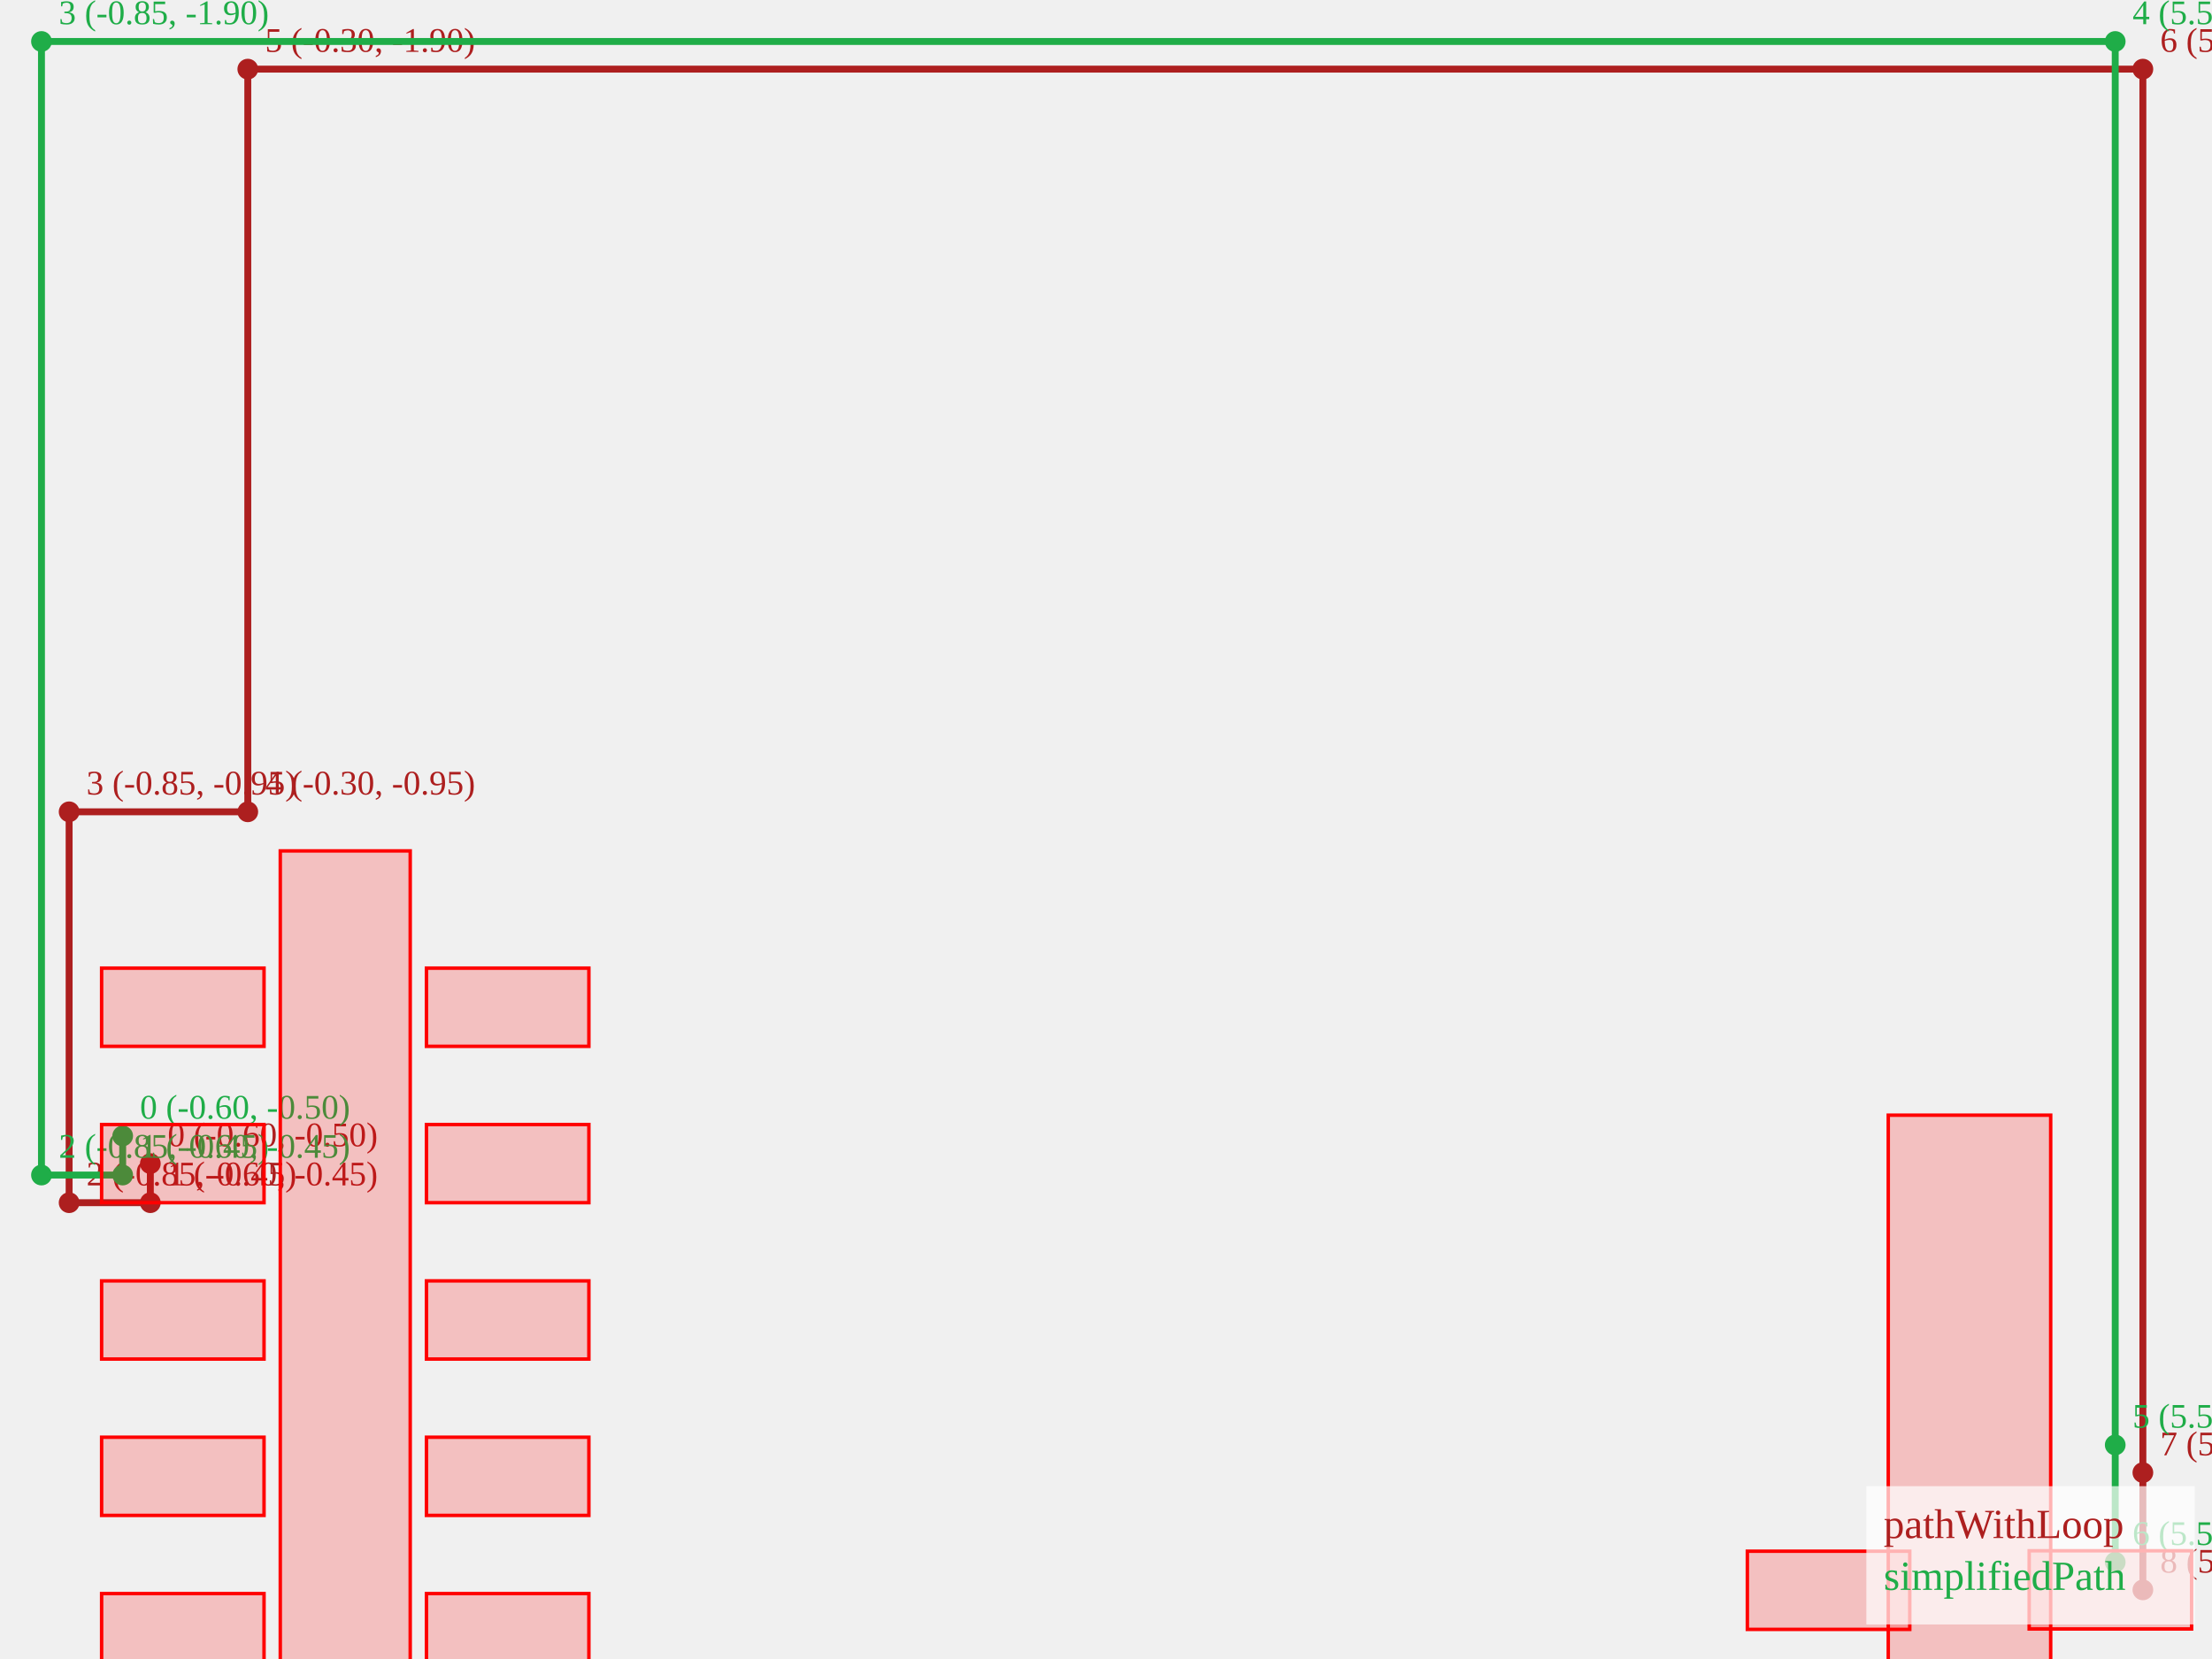
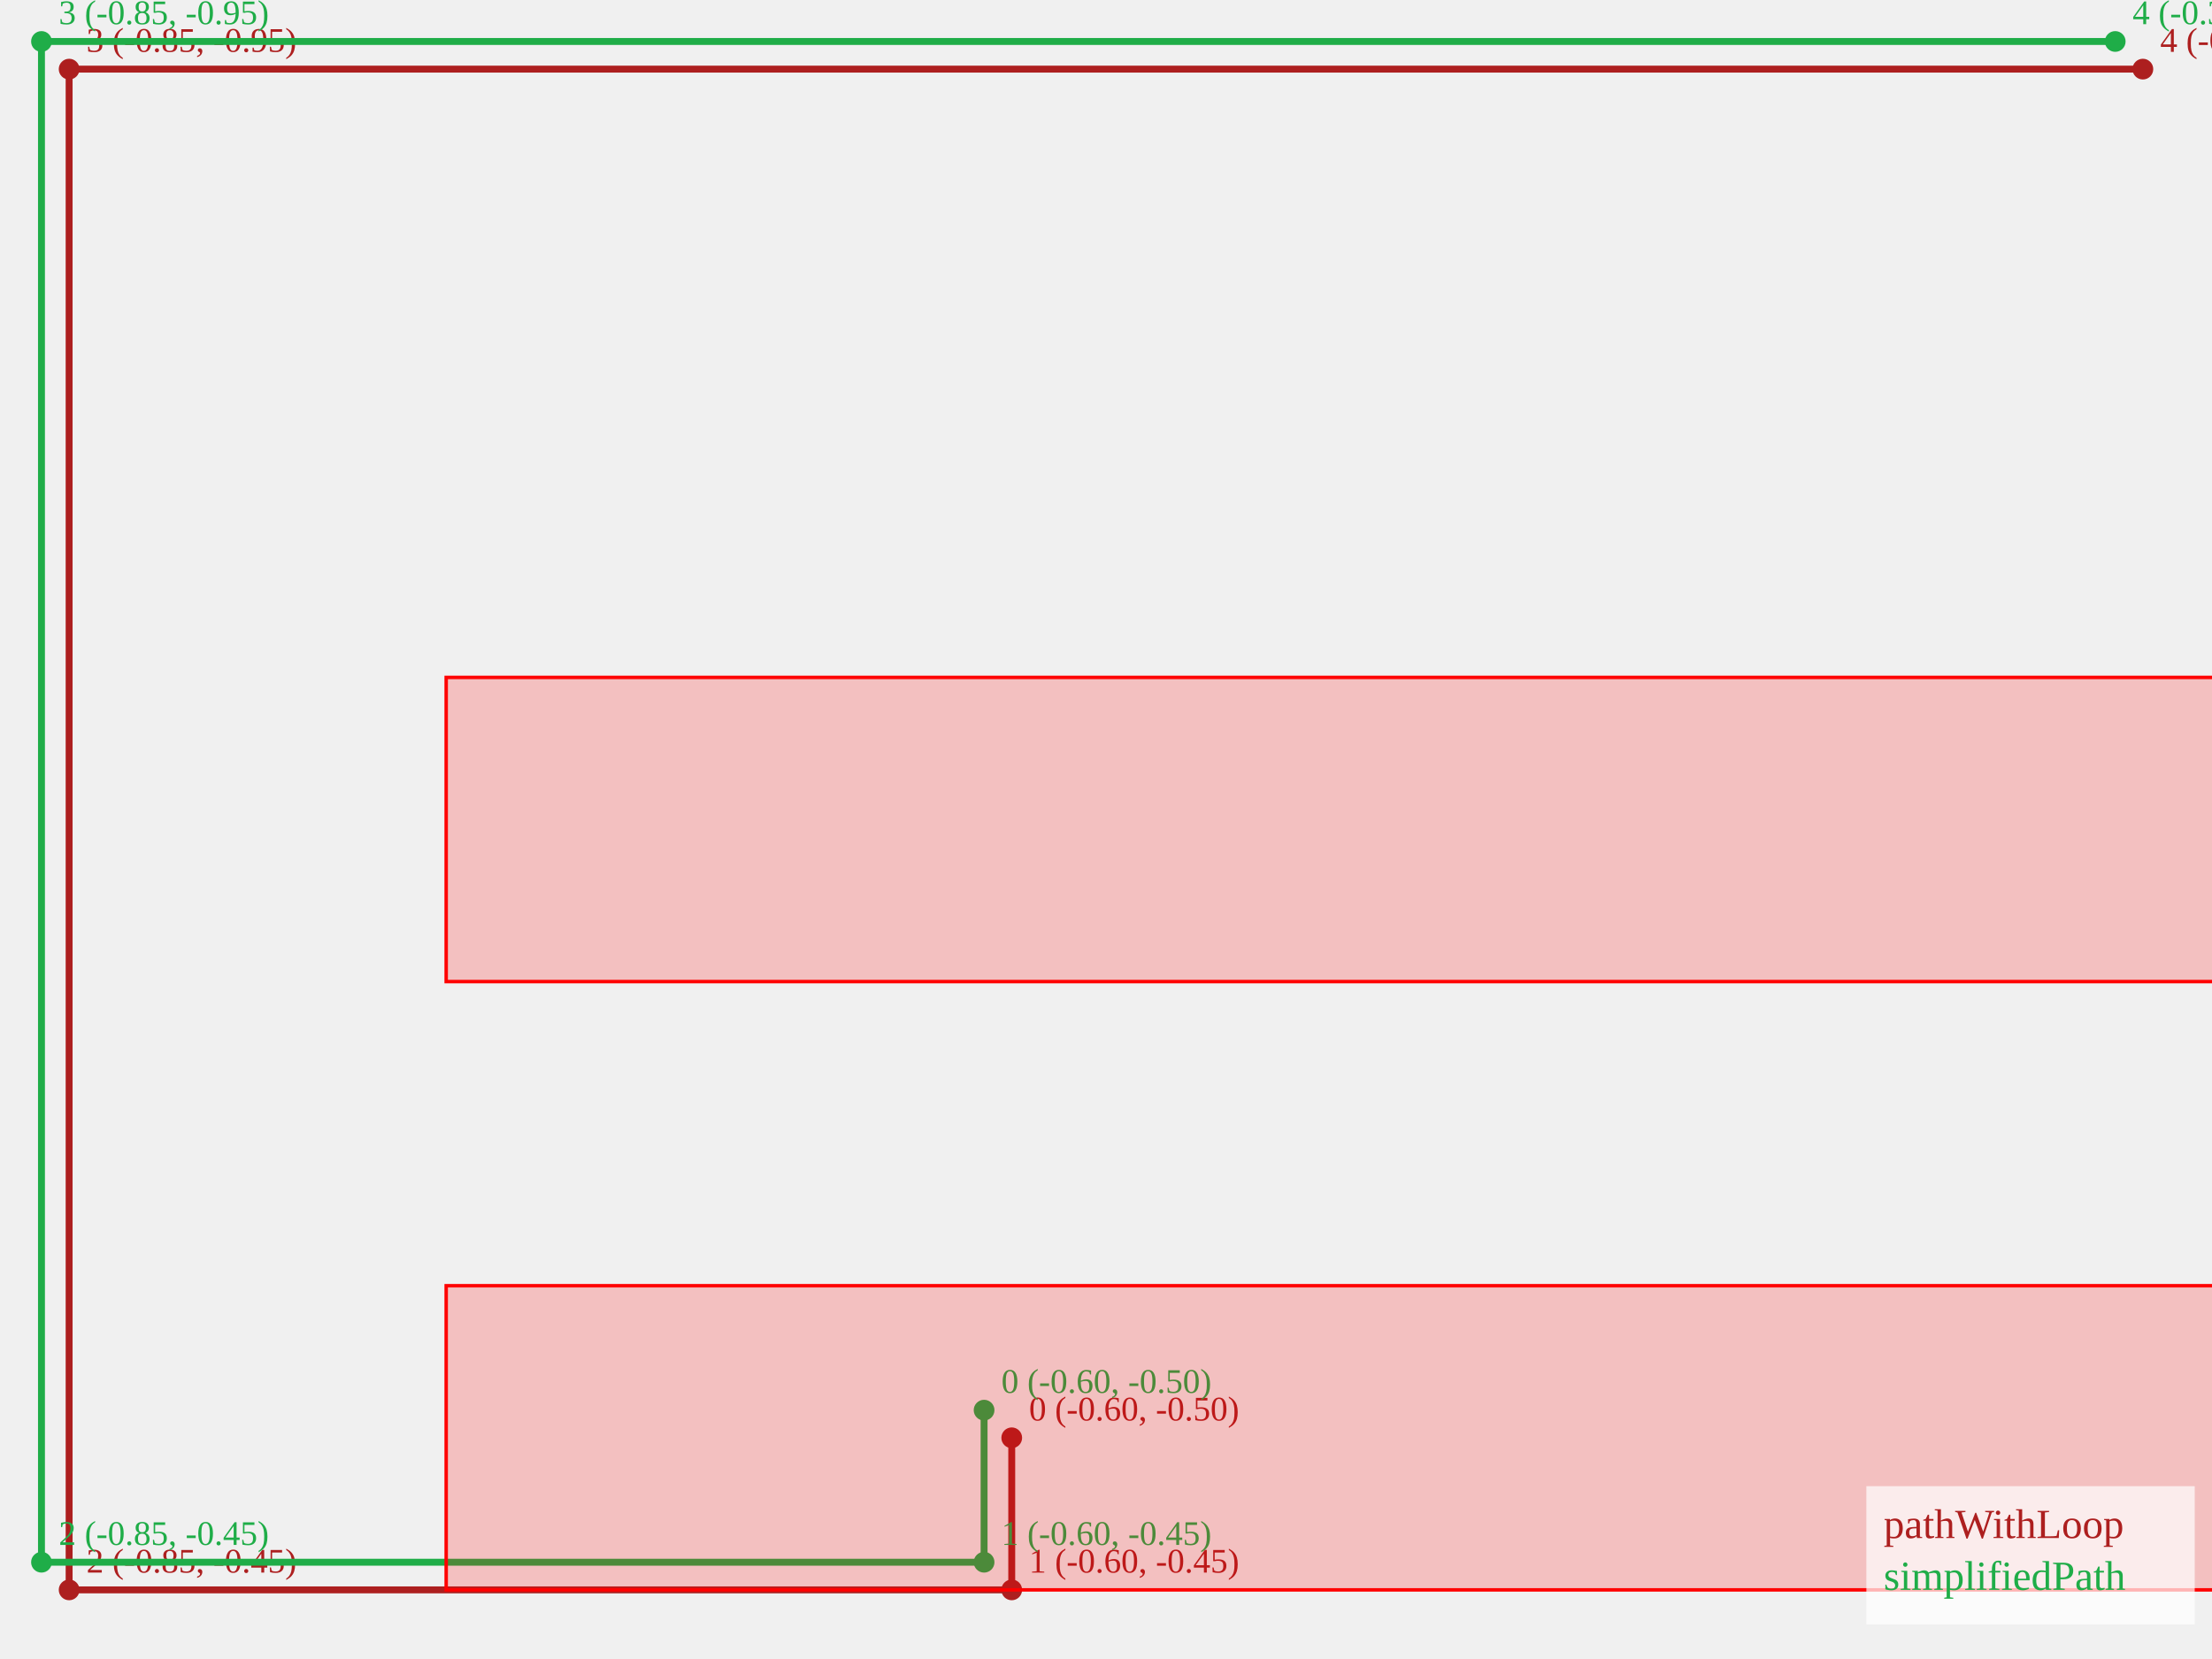
<svg xmlns="http://www.w3.org/2000/svg" width="640" height="480">
-   <line x1="43.497" y1="336.667" x2="43.497" y2="347.977" stroke="hsl(0, 70%, 40%)" stroke-width="2" />
-   <line x1="43.497" y1="347.977" x2="20" y2="347.977" stroke="hsl(0, 70%, 40%)" stroke-width="2" />
-   <line x1="20" y1="347.977" x2="20" y2="234.881" stroke="hsl(0, 70%, 40%)" stroke-width="2" />
-   <line x1="20" y1="234.881" x2="71.693" y2="234.881" stroke="hsl(0, 70%, 40%)" stroke-width="2" />
-   <line x1="71.693" y1="234.881" x2="71.693" y2="20" stroke="hsl(0, 70%, 40%)" stroke-width="2" />
-   <line x1="71.693" y1="20" x2="620" y2="20" stroke="hsl(0, 70%, 40%)" stroke-width="2" />
-   <line x1="620" y1="20" x2="620" y2="426.071" stroke="hsl(0, 70%, 40%)" stroke-width="2" />
-   <line x1="620" y1="426.071" x2="620" y2="460" stroke="hsl(0, 70%, 40%)" stroke-width="2" />
-   <circle cx="43.497" cy="336.667" r="3" fill="hsl(0, 70%, 40%)" />
-   <text x="48.497" y="331.667" font-size="10" fill="hsl(0, 70%, 40%)">0 (-0.60, -0.50)</text>
-   <circle cx="43.497" cy="347.977" r="3" fill="hsl(0, 70%, 40%)" />
-   <text x="48.497" y="342.977" font-size="10" fill="hsl(0, 70%, 40%)">1 (-0.60, -0.45)</text>
-   <circle cx="20" cy="347.977" r="3" fill="hsl(0, 70%, 40%)" />
-   <text x="25" y="342.977" font-size="10" fill="hsl(0, 70%, 40%)">2 (-0.85, -0.45)</text>
-   <circle cx="20" cy="234.881" r="3" fill="hsl(0, 70%, 40%)" />
-   <text x="25" y="229.881" font-size="10" fill="hsl(0, 70%, 40%)">3 (-0.85, -0.95)</text>
-   <circle cx="71.693" cy="234.881" r="3" fill="hsl(0, 70%, 40%)" />
-   <text x="76.693" y="229.881" font-size="10" fill="hsl(0, 70%, 40%)">4 (-0.30, -0.95)</text>
-   <circle cx="71.693" cy="20" r="3" fill="hsl(0, 70%, 40%)" />
-   <text x="76.693" y="15" font-size="10" fill="hsl(0, 70%, 40%)">5 (-0.30, -1.90)</text>
+   <line x1="292.727" y1="416" x2="292.727" y2="460" stroke="hsl(0, 70%, 40%)" stroke-width="2" />
+   <line x1="292.727" y1="460" x2="20" y2="460" stroke="hsl(0, 70%, 40%)" stroke-width="2" />
+   <line x1="20" y1="460" x2="20" y2="20" stroke="hsl(0, 70%, 40%)" stroke-width="2" />
+   <line x1="20" y1="20" x2="620" y2="20" stroke="hsl(0, 70%, 40%)" stroke-width="2" />
+   <circle cx="292.727" cy="416" r="3" fill="hsl(0, 70%, 40%)" />
+   <text x="297.727" y="411" font-size="10" fill="hsl(0, 70%, 40%)">0 (-0.60, -0.50)</text>
+   <circle cx="292.727" cy="460" r="3" fill="hsl(0, 70%, 40%)" />
+   <text x="297.727" y="455" font-size="10" fill="hsl(0, 70%, 40%)">1 (-0.60, -0.45)</text>
+   <circle cx="20" cy="460" r="3" fill="hsl(0, 70%, 40%)" />
+   <text x="25" y="455" font-size="10" fill="hsl(0, 70%, 40%)">2 (-0.85, -0.45)</text>
+   <circle cx="20" cy="20" r="3" fill="hsl(0, 70%, 40%)" />
+   <text x="25" y="15" font-size="10" fill="hsl(0, 70%, 40%)">3 (-0.85, -0.95)</text>
  <circle cx="620" cy="20" r="3" fill="hsl(0, 70%, 40%)" />
-   <text x="625" y="15" font-size="10" fill="hsl(0, 70%, 40%)">6 (5.53, -1.90)</text>
-   <circle cx="620" cy="426.071" r="3" fill="hsl(0, 70%, 40%)" />
-   <text x="625" y="421.071" font-size="10" fill="hsl(0, 70%, 40%)">7 (5.53, -0.10)</text>
-   <circle cx="620" cy="460" r="3" fill="hsl(0, 70%, 40%)" />
-   <text x="625" y="455" font-size="10" fill="hsl(0, 70%, 40%)">8 (5.53, 0.05)</text>
-   <line x1="35.497" y1="328.667" x2="35.497" y2="339.977" stroke="hsl(137.5, 70%, 40%)" stroke-width="2" />
-   <line x1="35.497" y1="339.977" x2="12" y2="339.977" stroke="hsl(137.5, 70%, 40%)" stroke-width="2" />
-   <line x1="12" y1="339.977" x2="12" y2="12" stroke="hsl(137.5, 70%, 40%)" stroke-width="2" />
+   <text x="625" y="15" font-size="10" fill="hsl(0, 70%, 40%)">4 (-0.30, -0.95)</text>
+   <line x1="284.727" y1="408" x2="284.727" y2="452" stroke="hsl(137.5, 70%, 40%)" stroke-width="2" />
+   <line x1="284.727" y1="452" x2="12" y2="452" stroke="hsl(137.5, 70%, 40%)" stroke-width="2" />
+   <line x1="12" y1="452" x2="12" y2="12" stroke="hsl(137.5, 70%, 40%)" stroke-width="2" />
  <line x1="12" y1="12" x2="612" y2="12" stroke="hsl(137.5, 70%, 40%)" stroke-width="2" />
-   <line x1="612" y1="12" x2="612" y2="418.071" stroke="hsl(137.5, 70%, 40%)" stroke-width="2" />
-   <line x1="612" y1="418.071" x2="612" y2="452" stroke="hsl(137.5, 70%, 40%)" stroke-width="2" />
-   <circle cx="35.497" cy="328.667" r="3" fill="hsl(137.5, 70%, 40%)" />
-   <text x="40.497" y="323.667" font-size="10" fill="hsl(137.5, 70%, 40%)">0 (-0.60, -0.50)</text>
-   <circle cx="35.497" cy="339.977" r="3" fill="hsl(137.5, 70%, 40%)" />
-   <text x="40.497" y="334.977" font-size="10" fill="hsl(137.5, 70%, 40%)">1 (-0.60, -0.45)</text>
-   <circle cx="12" cy="339.977" r="3" fill="hsl(137.5, 70%, 40%)" />
-   <text x="17" y="334.977" font-size="10" fill="hsl(137.5, 70%, 40%)">2 (-0.85, -0.45)</text>
+   <circle cx="284.727" cy="408" r="3" fill="hsl(137.5, 70%, 40%)" />
+   <text x="289.727" y="403" font-size="10" fill="hsl(137.5, 70%, 40%)">0 (-0.60, -0.50)</text>
+   <circle cx="284.727" cy="452" r="3" fill="hsl(137.5, 70%, 40%)" />
+   <text x="289.727" y="447" font-size="10" fill="hsl(137.5, 70%, 40%)">1 (-0.60, -0.45)</text>
+   <circle cx="12" cy="452" r="3" fill="hsl(137.5, 70%, 40%)" />
+   <text x="17" y="447" font-size="10" fill="hsl(137.5, 70%, 40%)">2 (-0.85, -0.45)</text>
  <circle cx="12" cy="12" r="3" fill="hsl(137.5, 70%, 40%)" />
-   <text x="17" y="7" font-size="10" fill="hsl(137.5, 70%, 40%)">3 (-0.85, -1.90)</text>
+   <text x="17" y="7" font-size="10" fill="hsl(137.5, 70%, 40%)">3 (-0.85, -0.95)</text>
  <circle cx="612" cy="12" r="3" fill="hsl(137.5, 70%, 40%)" />
-   <text x="617" y="7" font-size="10" fill="hsl(137.5, 70%, 40%)">4 (5.53, -1.90)</text>
-   <circle cx="612" cy="418.071" r="3" fill="hsl(137.5, 70%, 40%)" />
-   <text x="617" y="413.071" font-size="10" fill="hsl(137.5, 70%, 40%)">5 (5.53, -0.10)</text>
-   <circle cx="612" cy="452" r="3" fill="hsl(137.5, 70%, 40%)" />
-   <text x="617" y="447" font-size="10" fill="hsl(137.5, 70%, 40%)">6 (5.53, 0.05)</text>
-   <rect x="81.092" y="246.191" width="37.595" height="407.144" fill="rgba(255,0,0,0.2)" stroke="red" stroke-width="1" />
-   <rect x="81.092" y="194.167" width="0" height="45.238" fill="rgba(255,0,0,0.2)" stroke="red" stroke-width="1" />
-   <rect x="71.693" y="660.121" width="18.798" height="45.238" fill="rgba(255,0,0,0.2)" stroke="red" stroke-width="1" />
-   <rect x="546.333" y="322.655" width="46.994" height="254.216" fill="rgba(255,0,0,0.2)" stroke="red" stroke-width="1" />
-   <rect x="29.399" y="596.787" width="46.994" height="22.619" fill="rgba(255,0,0,0.2)" stroke="red" stroke-width="1" />
-   <rect x="29.399" y="551.549" width="46.994" height="22.619" fill="rgba(255,0,0,0.2)" stroke="red" stroke-width="1" />
-   <rect x="29.399" y="506.311" width="46.994" height="22.619" fill="rgba(255,0,0,0.2)" stroke="red" stroke-width="1" />
-   <rect x="29.399" y="461.072" width="46.994" height="22.619" fill="rgba(255,0,0,0.2)" stroke="red" stroke-width="1" />
-   <rect x="29.399" y="415.834" width="46.994" height="22.619" fill="rgba(255,0,0,0.2)" stroke="red" stroke-width="1" />
-   <rect x="29.399" y="370.596" width="46.994" height="22.619" fill="rgba(255,0,0,0.2)" stroke="red" stroke-width="1" />
-   <rect x="29.399" y="325.358" width="46.994" height="22.619" fill="rgba(255,0,0,0.2)" stroke="red" stroke-width="1" />
-   <rect x="29.399" y="280.12" width="46.994" height="22.619" fill="rgba(255,0,0,0.2)" stroke="red" stroke-width="1" />
-   <rect x="123.387" y="280.12" width="46.994" height="22.619" fill="rgba(255,0,0,0.2)" stroke="red" stroke-width="1" />
-   <rect x="123.387" y="325.358" width="46.994" height="22.619" fill="rgba(255,0,0,0.2)" stroke="red" stroke-width="1" />
-   <rect x="123.387" y="370.596" width="46.994" height="22.619" fill="rgba(255,0,0,0.2)" stroke="red" stroke-width="1" />
-   <rect x="123.387" y="415.834" width="46.994" height="22.619" fill="rgba(255,0,0,0.2)" stroke="red" stroke-width="1" />
-   <rect x="123.387" y="461.072" width="46.994" height="22.619" fill="rgba(255,0,0,0.2)" stroke="red" stroke-width="1" />
-   <rect x="123.387" y="506.311" width="46.994" height="22.619" fill="rgba(255,0,0,0.2)" stroke="red" stroke-width="1" />
-   <rect x="123.387" y="551.549" width="46.994" height="22.619" fill="rgba(255,0,0,0.2)" stroke="red" stroke-width="1" />
-   <rect x="123.387" y="596.787" width="46.994" height="22.619" fill="rgba(255,0,0,0.2)" stroke="red" stroke-width="1" />
-   <rect x="505.562" y="448.814" width="46.994" height="22.619" fill="rgba(255,0,0,0.2)" stroke="red" stroke-width="1" />
-   <rect x="587.104" y="448.69" width="46.994" height="22.619" fill="rgba(255,0,0,0.2)" stroke="red" stroke-width="1" />
+   <text x="617" y="7" font-size="10" fill="hsl(137.5, 70%, 40%)">4 (-0.30, -0.95)</text>
+   <rect x="729.091" y="64" width="436.364" height="1584" fill="rgba(255,0,0,0.2)" stroke="red" stroke-width="1" />
+   <rect x="729.091" y="-138.4" width="0" height="176" fill="rgba(255,0,0,0.2)" stroke="red" stroke-width="1" />
+   <rect x="620" y="1674.4" width="218.182" height="176" fill="rgba(255,0,0,0.2)" stroke="red" stroke-width="1" />
+   <rect x="6129.093" y="361.485" width="545.45" height="989.03" fill="rgba(255,0,0,0.2)" stroke="red" stroke-width="1" />
+   <rect x="129.091" y="1428" width="545.455" height="88" fill="rgba(255,0,0,0.2)" stroke="red" stroke-width="1" />
+   <rect x="129.091" y="1252" width="545.455" height="88" fill="rgba(255,0,0,0.2)" stroke="red" stroke-width="1" />
+   <rect x="129.091" y="1076" width="545.455" height="88" fill="rgba(255,0,0,0.2)" stroke="red" stroke-width="1" />
+   <rect x="129.091" y="900" width="545.455" height="88" fill="rgba(255,0,0,0.2)" stroke="red" stroke-width="1" />
+   <rect x="129.091" y="724" width="545.455" height="88" fill="rgba(255,0,0,0.2)" stroke="red" stroke-width="1" />
+   <rect x="129.091" y="548" width="545.455" height="88" fill="rgba(255,0,0,0.2)" stroke="red" stroke-width="1" />
+   <rect x="129.091" y="372" width="545.455" height="88" fill="rgba(255,0,0,0.2)" stroke="red" stroke-width="1" />
+   <rect x="129.091" y="196" width="545.455" height="88" fill="rgba(255,0,0,0.2)" stroke="red" stroke-width="1" />
+   <rect x="1220" y="196" width="545.455" height="88" fill="rgba(255,0,0,0.2)" stroke="red" stroke-width="1" />
+   <rect x="1220" y="372" width="545.455" height="88" fill="rgba(255,0,0,0.2)" stroke="red" stroke-width="1" />
+   <rect x="1220" y="548" width="545.455" height="88" fill="rgba(255,0,0,0.2)" stroke="red" stroke-width="1" />
+   <rect x="1220" y="724" width="545.455" height="88" fill="rgba(255,0,0,0.2)" stroke="red" stroke-width="1" />
+   <rect x="1220" y="900" width="545.455" height="88" fill="rgba(255,0,0,0.2)" stroke="red" stroke-width="1" />
+   <rect x="1220" y="1076" width="545.455" height="88" fill="rgba(255,0,0,0.2)" stroke="red" stroke-width="1" />
+   <rect x="1220" y="1252" width="545.455" height="88" fill="rgba(255,0,0,0.2)" stroke="red" stroke-width="1" />
+   <rect x="1220" y="1428" width="545.455" height="88" fill="rgba(255,0,0,0.2)" stroke="red" stroke-width="1" />
+   <rect x="5655.865" y="852.309" width="545.455" height="88" fill="rgba(255,0,0,0.2)" stroke="red" stroke-width="1" />
+   <rect x="6602.317" y="851.828" width="545.455" height="88" fill="rgba(255,0,0,0.2)" stroke="red" stroke-width="1" />
  <g transform="translate(540, 430)">
    <rect x="0" y="0" width="95" height="40" fill="white" opacity="0.7" />
    <text x="5" y="15" font-size="12" fill="hsl(0, 70%, 40%)">pathWithLoop</text>
    <text x="5" y="30" font-size="12" fill="hsl(137.5, 70%, 40%)">simplifiedPath</text>
  </g>
</svg>
